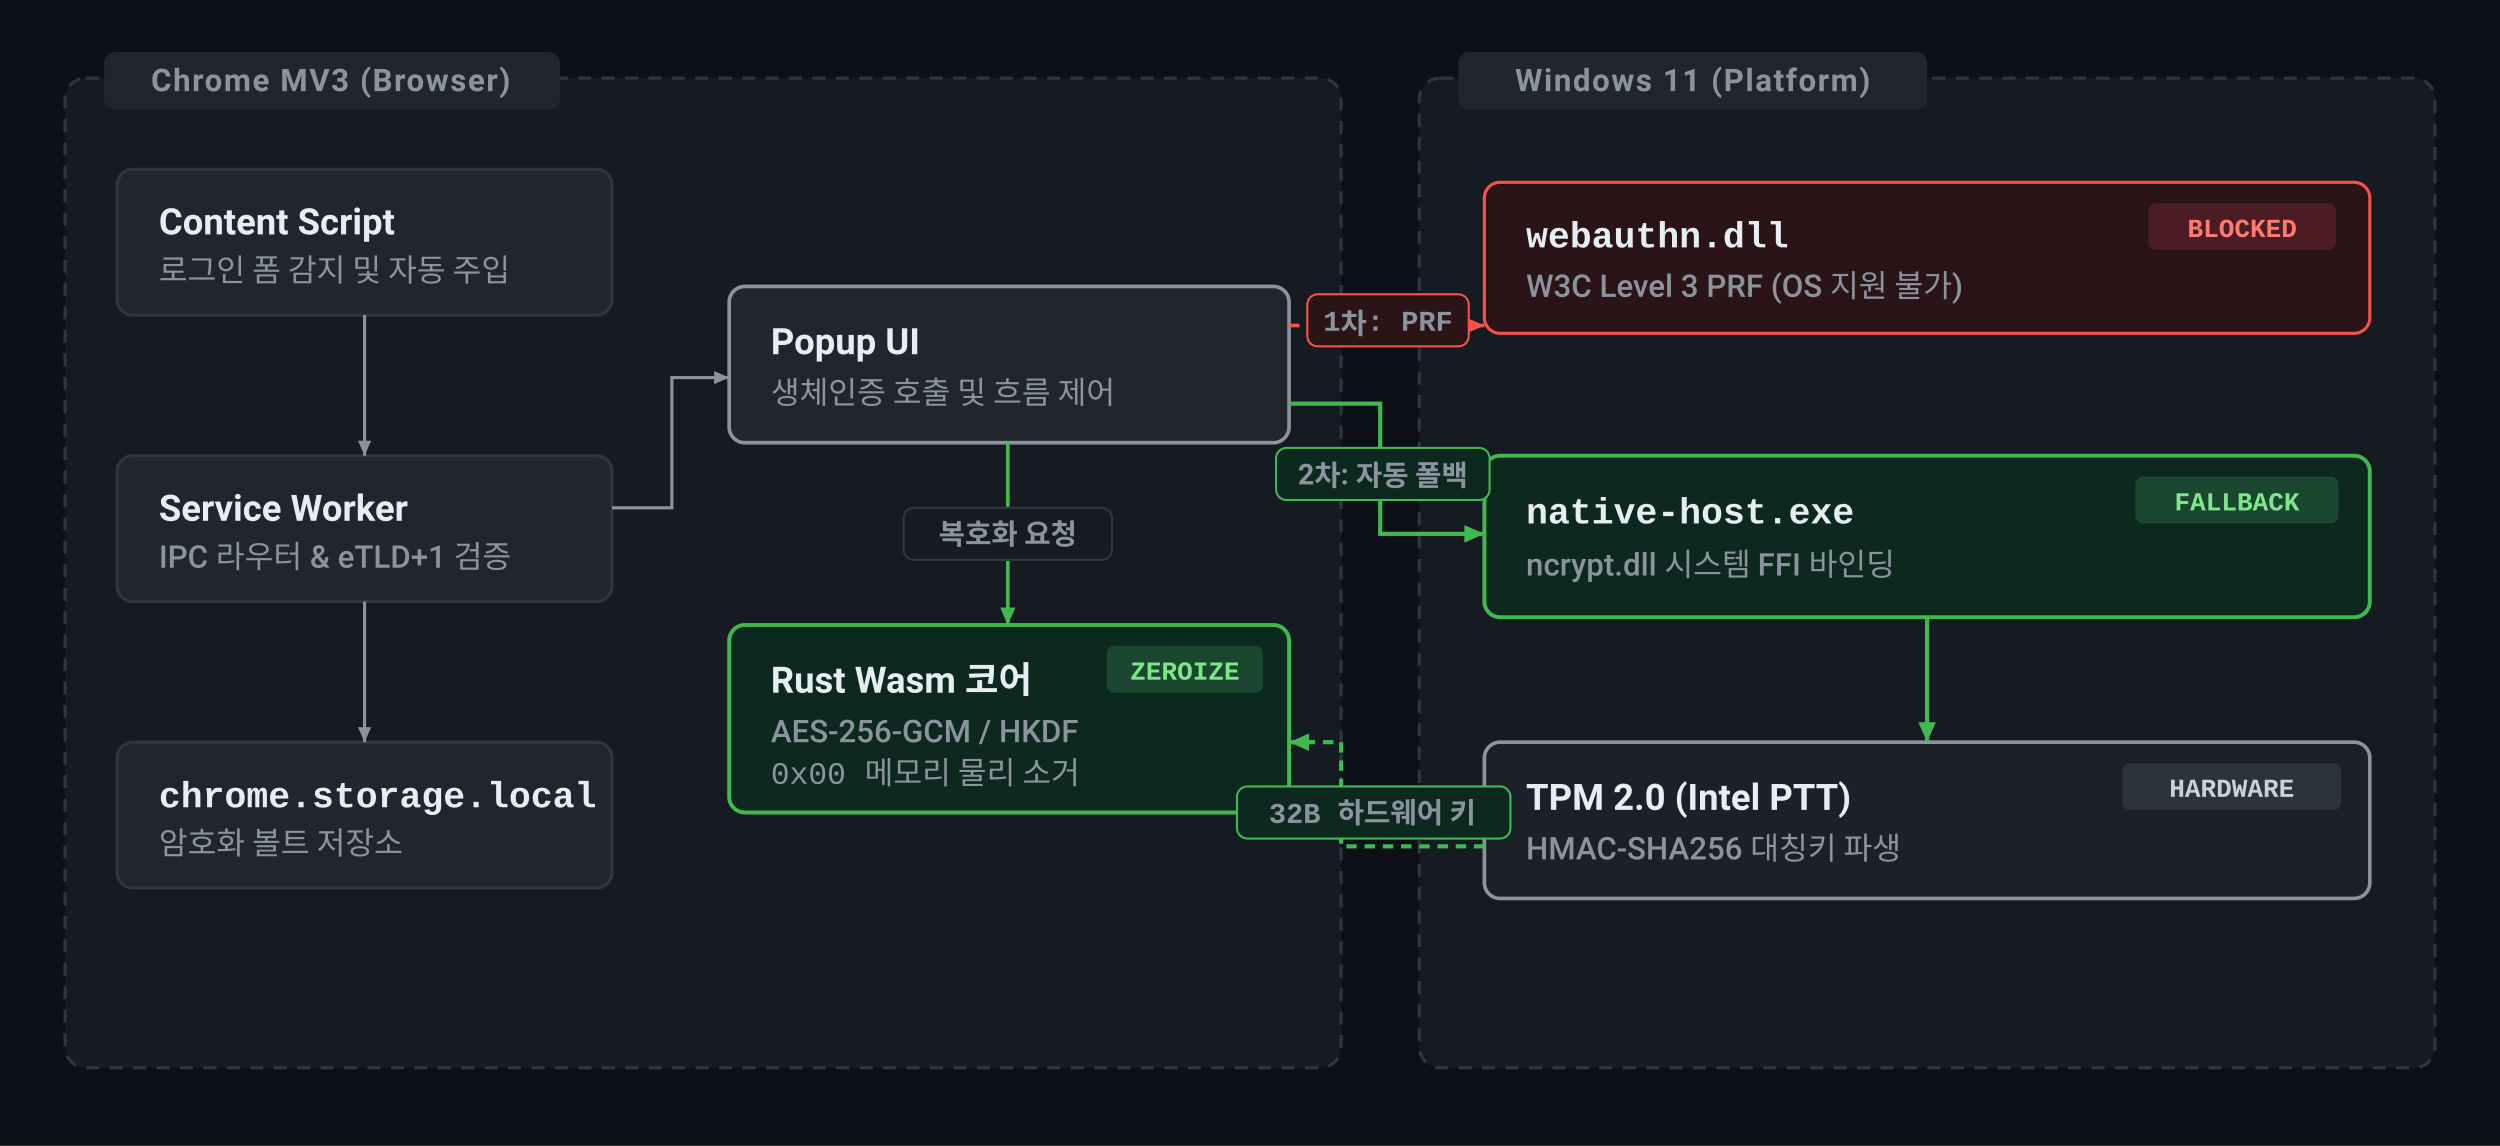
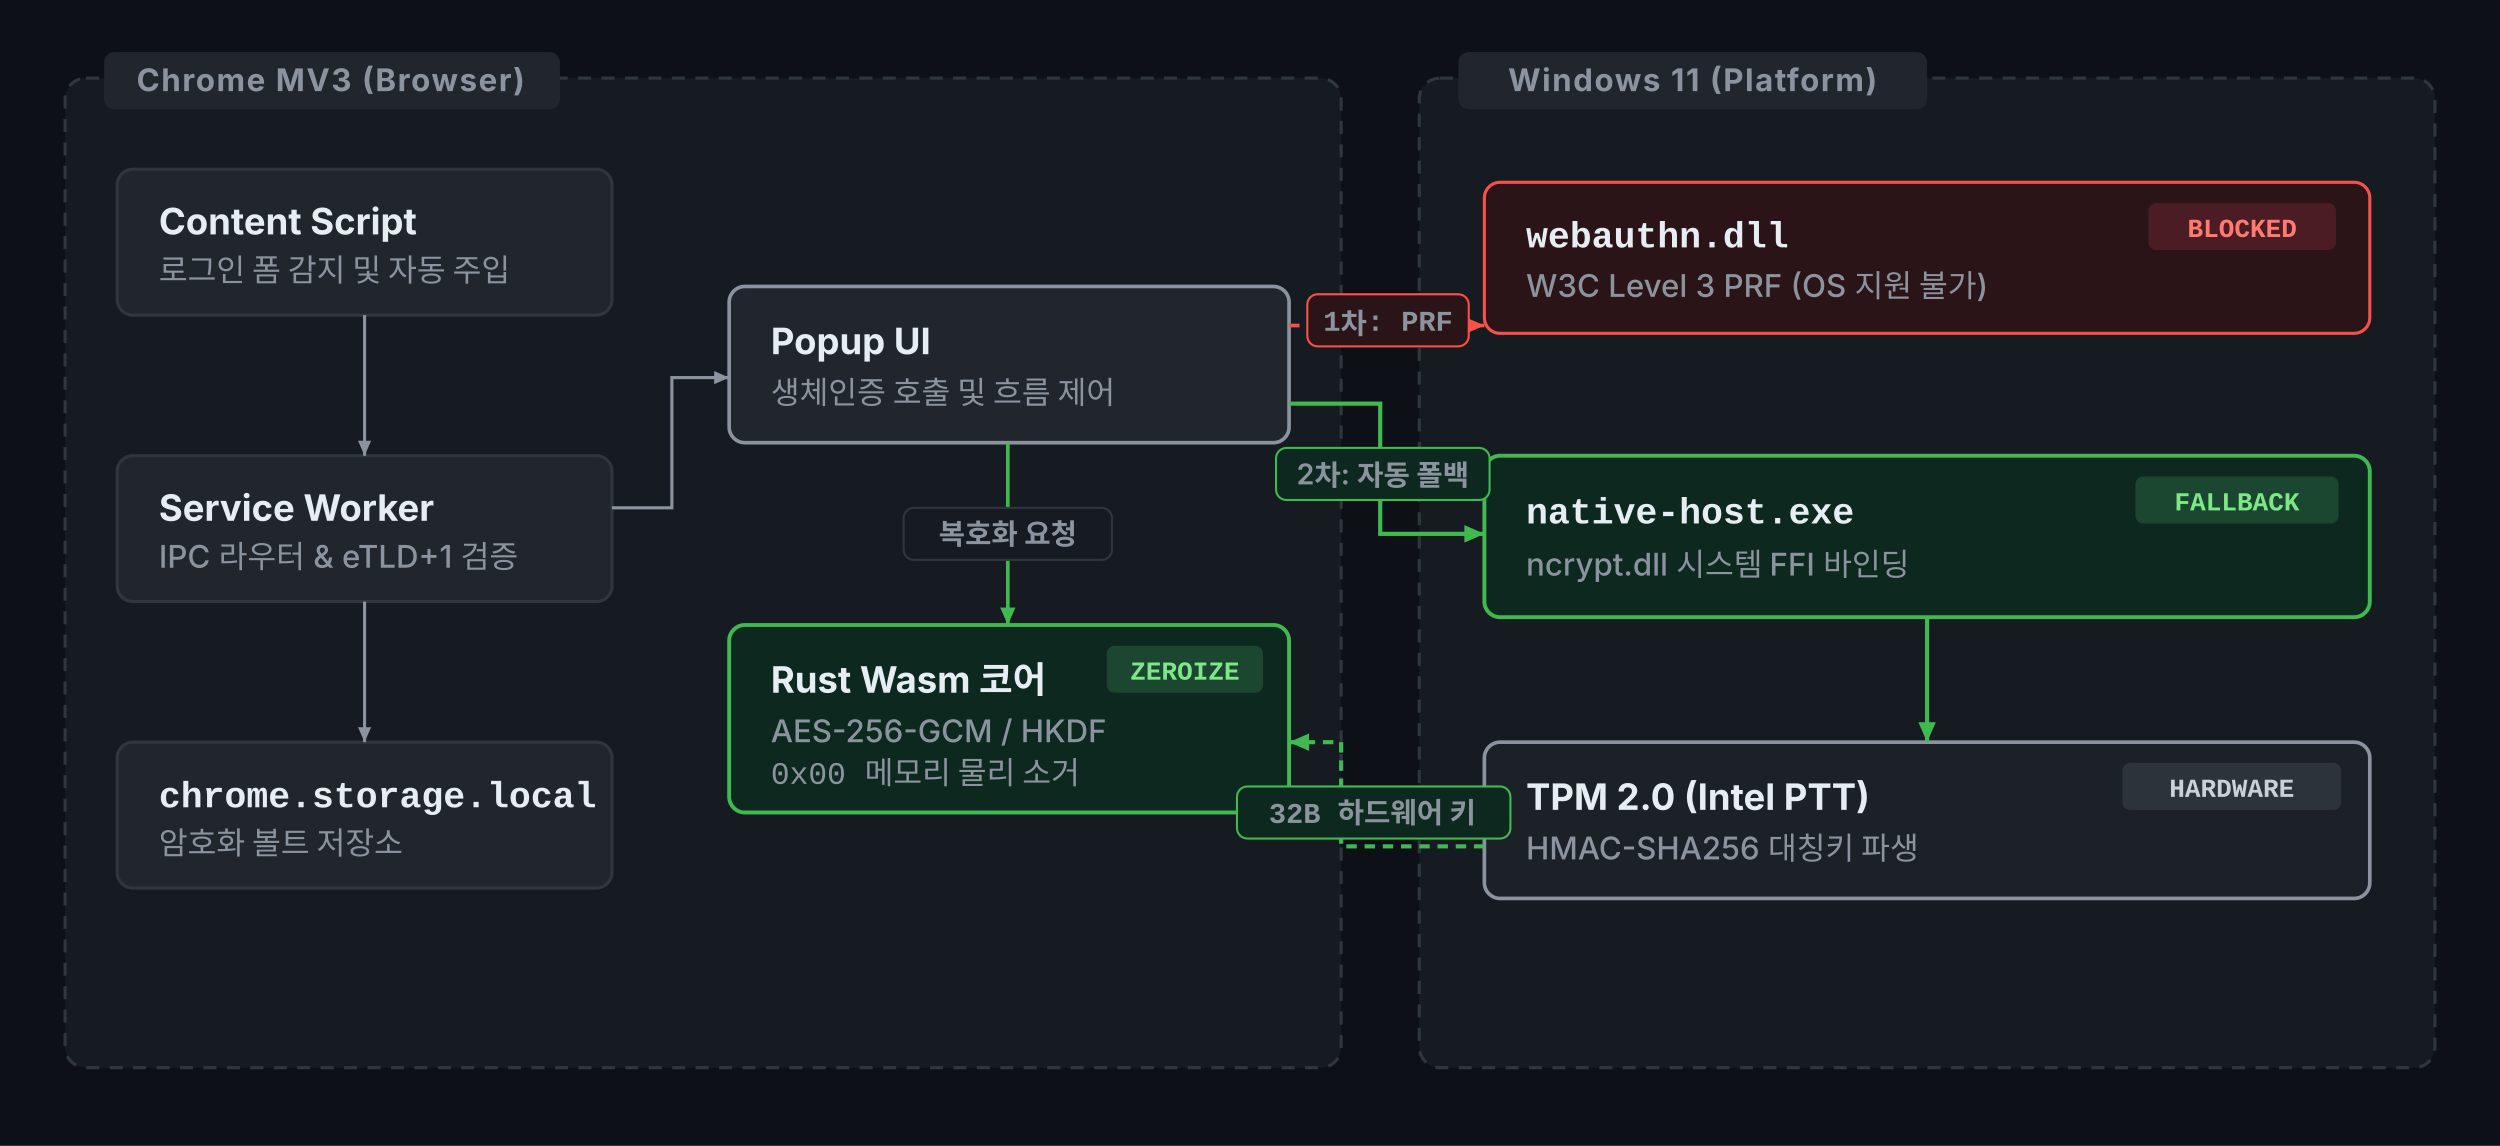
<svg xmlns="http://www.w3.org/2000/svg" viewBox="0 0 960 440" width="100%" height="auto">
  <defs>
    <style>
      text {
        text-rendering: geometricPrecision;
        -webkit-font-smoothing: antialiased;
        -moz-osx-font-smoothing: grayscale;
      }
      .font-sans {
-         font-family: -apple-system, BlinkMacSystemFont, "Apple SD Gothic Neo", "Pretendard", "Segoe UI", "Malgun Gothic", Roboto, Helvetica, Arial, sans-serif;
+         font-family: "Malgun Gothic", "맑은 고딕", -apple-system, BlinkMacSystemFont, "Apple SD Gothic Neo", "Pretendard", sans-serif;
      }
      .font-mono {
-         font-family: ui-monospace, SFMono-Regular, "SF Mono", Menlo, Consolas, "Liberation Mono", monospace;
+         font-family: Consolas, "Courier New", ui-monospace, SFMono-Regular, "SF Mono", monospace;
      }
      .node-title { font-size: 14px; font-weight: 700; fill: #e6edf3; }
      .node-sub { font-size: 12px; font-weight: 500; fill: #8b949e; }
      .zone-header { font-size: 12px; font-weight: 700; fill: #8b949e; letter-spacing: 0.05em; }
      .edge-text { font-size: 11px; font-weight: 600; fill: #8b949e; }
      .badge-text { font-size: 10px; font-weight: 700; }
    </style>
    <marker id="arrow-dark" viewBox="0 0 10 10" refX="8" refY="5" markerWidth="6" markerHeight="6" orient="auto">
      <path d="M 0 1.5 L 8 5 L 0 8.5 z" fill="#8b949e" />
    </marker>
    <marker id="arrow-green-dark" viewBox="0 0 10 10" refX="8" refY="5" markerWidth="6" markerHeight="6" orient="auto">
      <path d="M 0 1.5 L 8 5 L 0 8.5 z" fill="#3fb950" />
    </marker>
    <marker id="arrow-red-dark" viewBox="0 0 10 10" refX="8" refY="5" markerWidth="6" markerHeight="6" orient="auto">
      <path d="M 0 1.5 L 8 5 L 0 8.5 z" fill="#f85149" />
    </marker>
  </defs>
  <rect width="960" height="440" fill="#0d1117" />
  <rect x="25" y="30" width="490" height="380" rx="8" fill="#161b22" stroke="#30363d" stroke-width="1.2" stroke-dasharray="5,4" />
  <rect x="40" y="20" width="175" height="22" rx="4" fill="#21262d" />
  <text x="127" y="35" class="font-sans zone-header" text-anchor="middle">Chrome MV3 (Browser)</text>
  <g transform="translate(45, 65)">
    <rect width="190" height="56" rx="6" fill="#21262d" stroke="#30363d" stroke-width="1.2" />
    <text x="16" y="25" class="font-sans node-title">Content Script</text>
    <text x="16" y="43" class="font-sans node-sub">로그인 폼 감지 및 자동 주입</text>
  </g>
  <g transform="translate(45, 175)">
    <rect width="190" height="56" rx="6" fill="#21262d" stroke="#30363d" stroke-width="1.2" />
    <text x="16" y="25" class="font-sans node-title">Service Worker</text>
    <text x="16" y="43" class="font-sans node-sub">IPC 라우터 &amp; eTLD+1 검증</text>
  </g>
  <g transform="translate(45, 285)">
    <rect width="190" height="56" rx="6" fill="#21262d" stroke="#30363d" stroke-width="1.2" />
    <text x="16" y="25" class="font-sans node-title font-mono" font-size="13">chrome.storage.local</text>
    <text x="16" y="43" class="font-sans node-sub">암호화 볼트 저장소</text>
  </g>
  <g transform="translate(280, 110)">
    <rect width="215" height="60" rx="6" fill="#21262d" stroke="#8b949e" stroke-width="1.4" />
    <text x="16" y="26" class="font-sans node-title" fill="#f0f6fc">Popup UI</text>
    <text x="16" y="45" class="font-sans node-sub">생체인증 호출 및 흐름 제어</text>
  </g>
  <g transform="translate(280, 240)">
    <rect width="215" height="72" rx="6" fill="#0d281e" stroke="#3fb950" stroke-width="1.5" />
    <rect x="145" y="8" width="60" height="18" rx="3" fill="#1b4731" />
    <text x="175" y="21" class="font-mono badge-text" fill="#7ee787" text-anchor="middle">ZEROIZE</text>
    <text x="16" y="26" class="font-sans node-title" fill="#7ee787">Rust Wasm 코어</text>
    <text x="16" y="45" class="font-sans node-sub" fill="#56d364">AES-256-GCM / HKDF</text>
    <text x="16" y="61" class="font-mono node-sub" fill="#7ee787" font-size="11" font-weight="600">0x00 메모리 물리 소거</text>
  </g>
  <rect x="545" y="30" width="390" height="380" rx="8" fill="#161b22" stroke="#30363d" stroke-width="1.2" stroke-dasharray="5,4" />
  <rect x="560" y="20" width="180" height="22" rx="4" fill="#21262d" />
  <text x="650" y="35" class="font-sans zone-header" text-anchor="middle">Windows 11 (Platform)</text>
  <g transform="translate(570, 70)">
    <rect width="340" height="58" rx="6" fill="#2b1418" stroke="#f85149" stroke-width="1.2" />
    <rect x="255" y="8" width="72" height="18" rx="3" fill="#4c1c24" />
    <text x="291" y="21" class="font-mono badge-text" fill="#ff7b72" text-anchor="middle">BLOCKED</text>
    <text x="16" y="25" class="font-mono node-title" fill="#ff7b72">webauthn.dll</text>
    <text x="16" y="44" class="font-sans node-sub" fill="#ffa198">W3C Level 3 PRF (OS 지원 불가)</text>
  </g>
  <g transform="translate(570, 175)">
    <rect width="340" height="62" rx="6" fill="#0d281e" stroke="#3fb950" stroke-width="1.5" />
    <rect x="250" y="8" width="78" height="18" rx="3" fill="#1b4731" />
    <text x="289" y="21" class="font-mono badge-text" fill="#7ee787" text-anchor="middle">FALLBACK</text>
    <text x="16" y="26" class="font-mono node-title" fill="#7ee787">native-host.exe</text>
    <text x="16" y="46" class="font-sans node-sub" fill="#56d364">ncrypt.dll 시스템 FFI 바인딩</text>
  </g>
  <g transform="translate(570, 285)">
    <rect width="340" height="60" rx="6" fill="#1c2128" stroke="#8b949e" stroke-width="1.4" />
    <rect x="245" y="8" width="84" height="18" rx="3" fill="#2d333b" />
    <text x="287" y="21" class="font-mono badge-text" fill="#c9d1d9" text-anchor="middle">HARDWARE</text>
    <text x="16" y="26" class="font-sans node-title">TPM 2.0 (Intel PTT)</text>
    <text x="16" y="45" class="font-sans node-sub">HMAC-SHA256 대칭키 파생</text>
  </g>
  <path d="M 140,121 V 175" fill="none" stroke="#8b949e" stroke-width="1.2" marker-end="url(#arrow-dark)" />
  <path d="M 140,231 V 285" fill="none" stroke="#8b949e" stroke-width="1.2" marker-end="url(#arrow-dark)" />
  <path d="M 235,195 H 258 V 145 H 280" fill="none" stroke="#8b949e" stroke-width="1.2" marker-end="url(#arrow-dark)" />
  <path d="M 387,170 V 240" fill="none" stroke="#3fb950" stroke-width="1.4" marker-end="url(#arrow-green-dark)" />
  <rect x="347" y="195" width="80" height="20" rx="4" fill="#161b22" stroke="#30363d" stroke-width="0.8" />
  <text x="387" y="209" class="font-sans edge-text" text-anchor="middle">복호화 요청</text>
  <path d="M 495,125 H 570" fill="none" stroke="#f85149" stroke-width="1.4" stroke-dasharray="4,4" marker-end="url(#arrow-red-dark)" />
  <rect x="502" y="113" width="62" height="20" rx="4" fill="#2b1418" stroke="#f85149" stroke-width="0.8" />
  <text x="533" y="127" class="font-mono edge-text" fill="#ff7b72" text-anchor="middle">1차: PRF</text>
  <path d="M 495,155 H 530 V 205 H 570" fill="none" stroke="#3fb950" stroke-width="1.6" marker-end="url(#arrow-green-dark)" />
  <rect x="490" y="172" width="82" height="20" rx="4" fill="#0d281e" stroke="#3fb950" stroke-width="0.8" />
  <text x="531" y="186" class="font-sans edge-text" fill="#7ee787" text-anchor="middle">2차: 자동 폴백</text>
  <path d="M 740,237 V 285" fill="none" stroke="#3fb950" stroke-width="1.6" marker-end="url(#arrow-green-dark)" />
  <path d="M 570,325 H 515 V 285 H 495" fill="none" stroke="#3fb950" stroke-width="1.6" stroke-dasharray="4,3" marker-end="url(#arrow-green-dark)" />
  <rect x="475" y="302" width="105" height="20" rx="4" fill="#0d281e" stroke="#3fb950" stroke-width="0.8" />
  <text x="527" y="316" class="font-mono edge-text" fill="#7ee787" text-anchor="middle">32B 하드웨어 키</text>
</svg>
